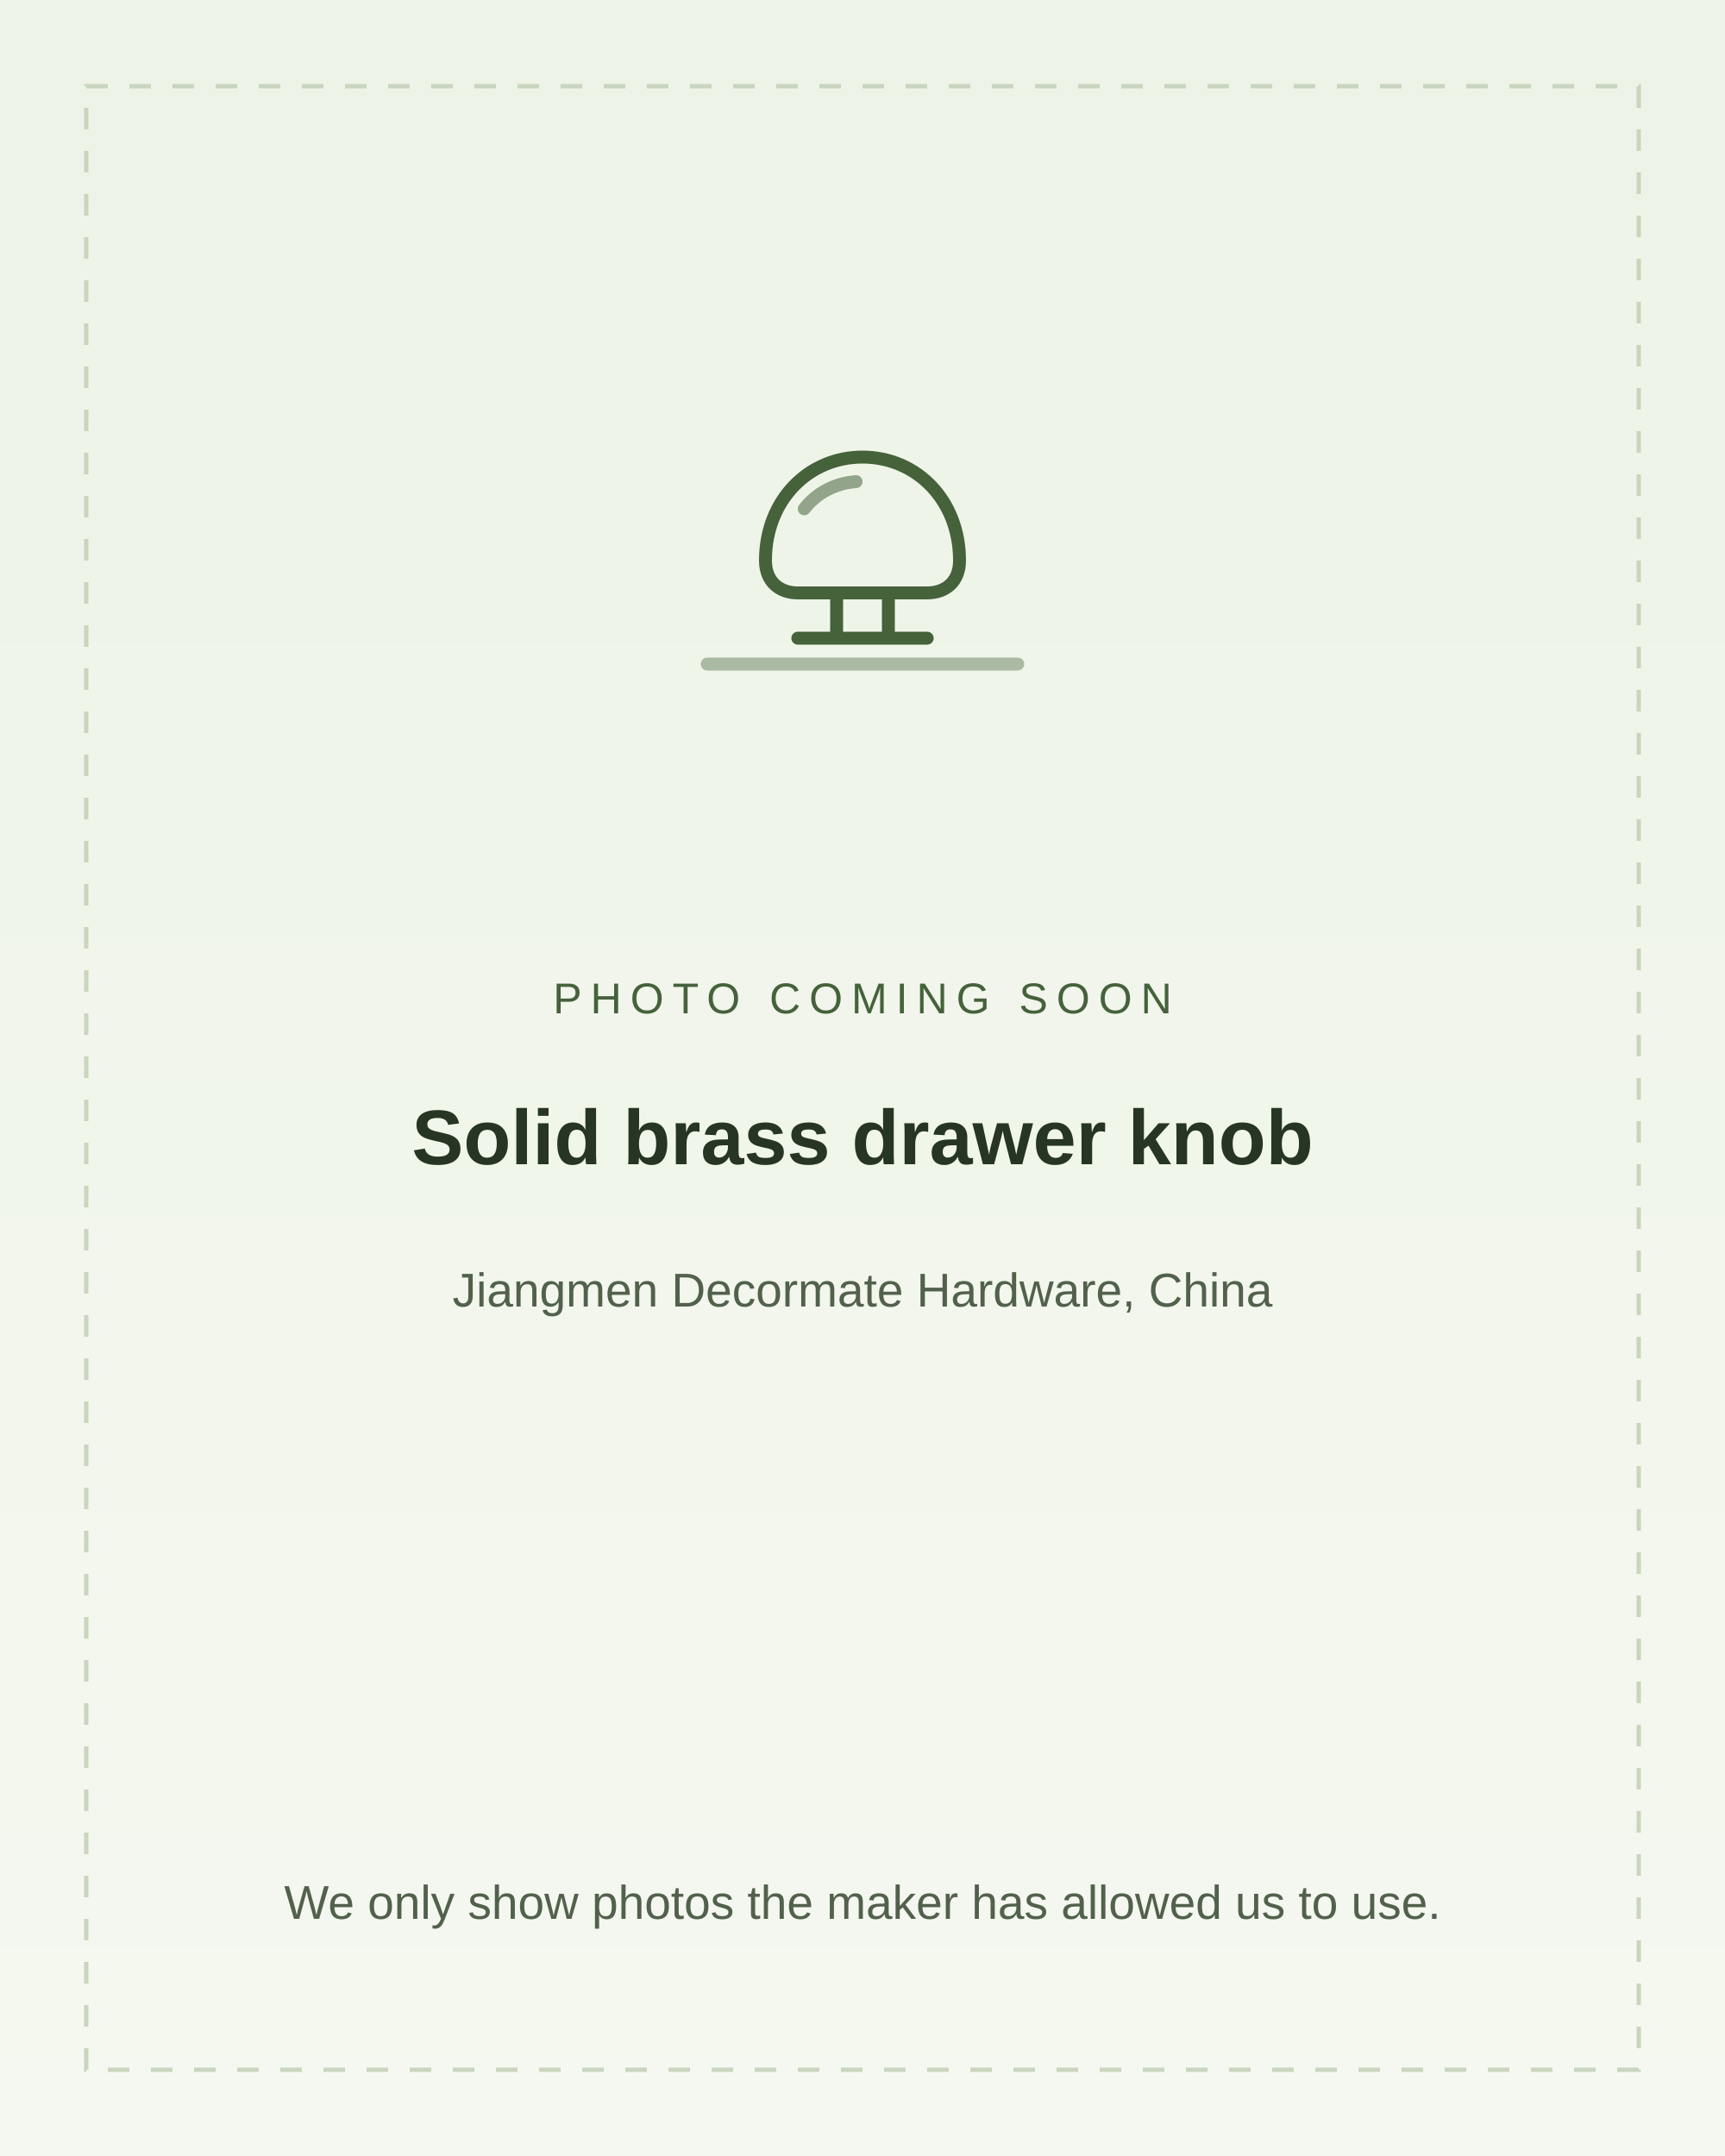
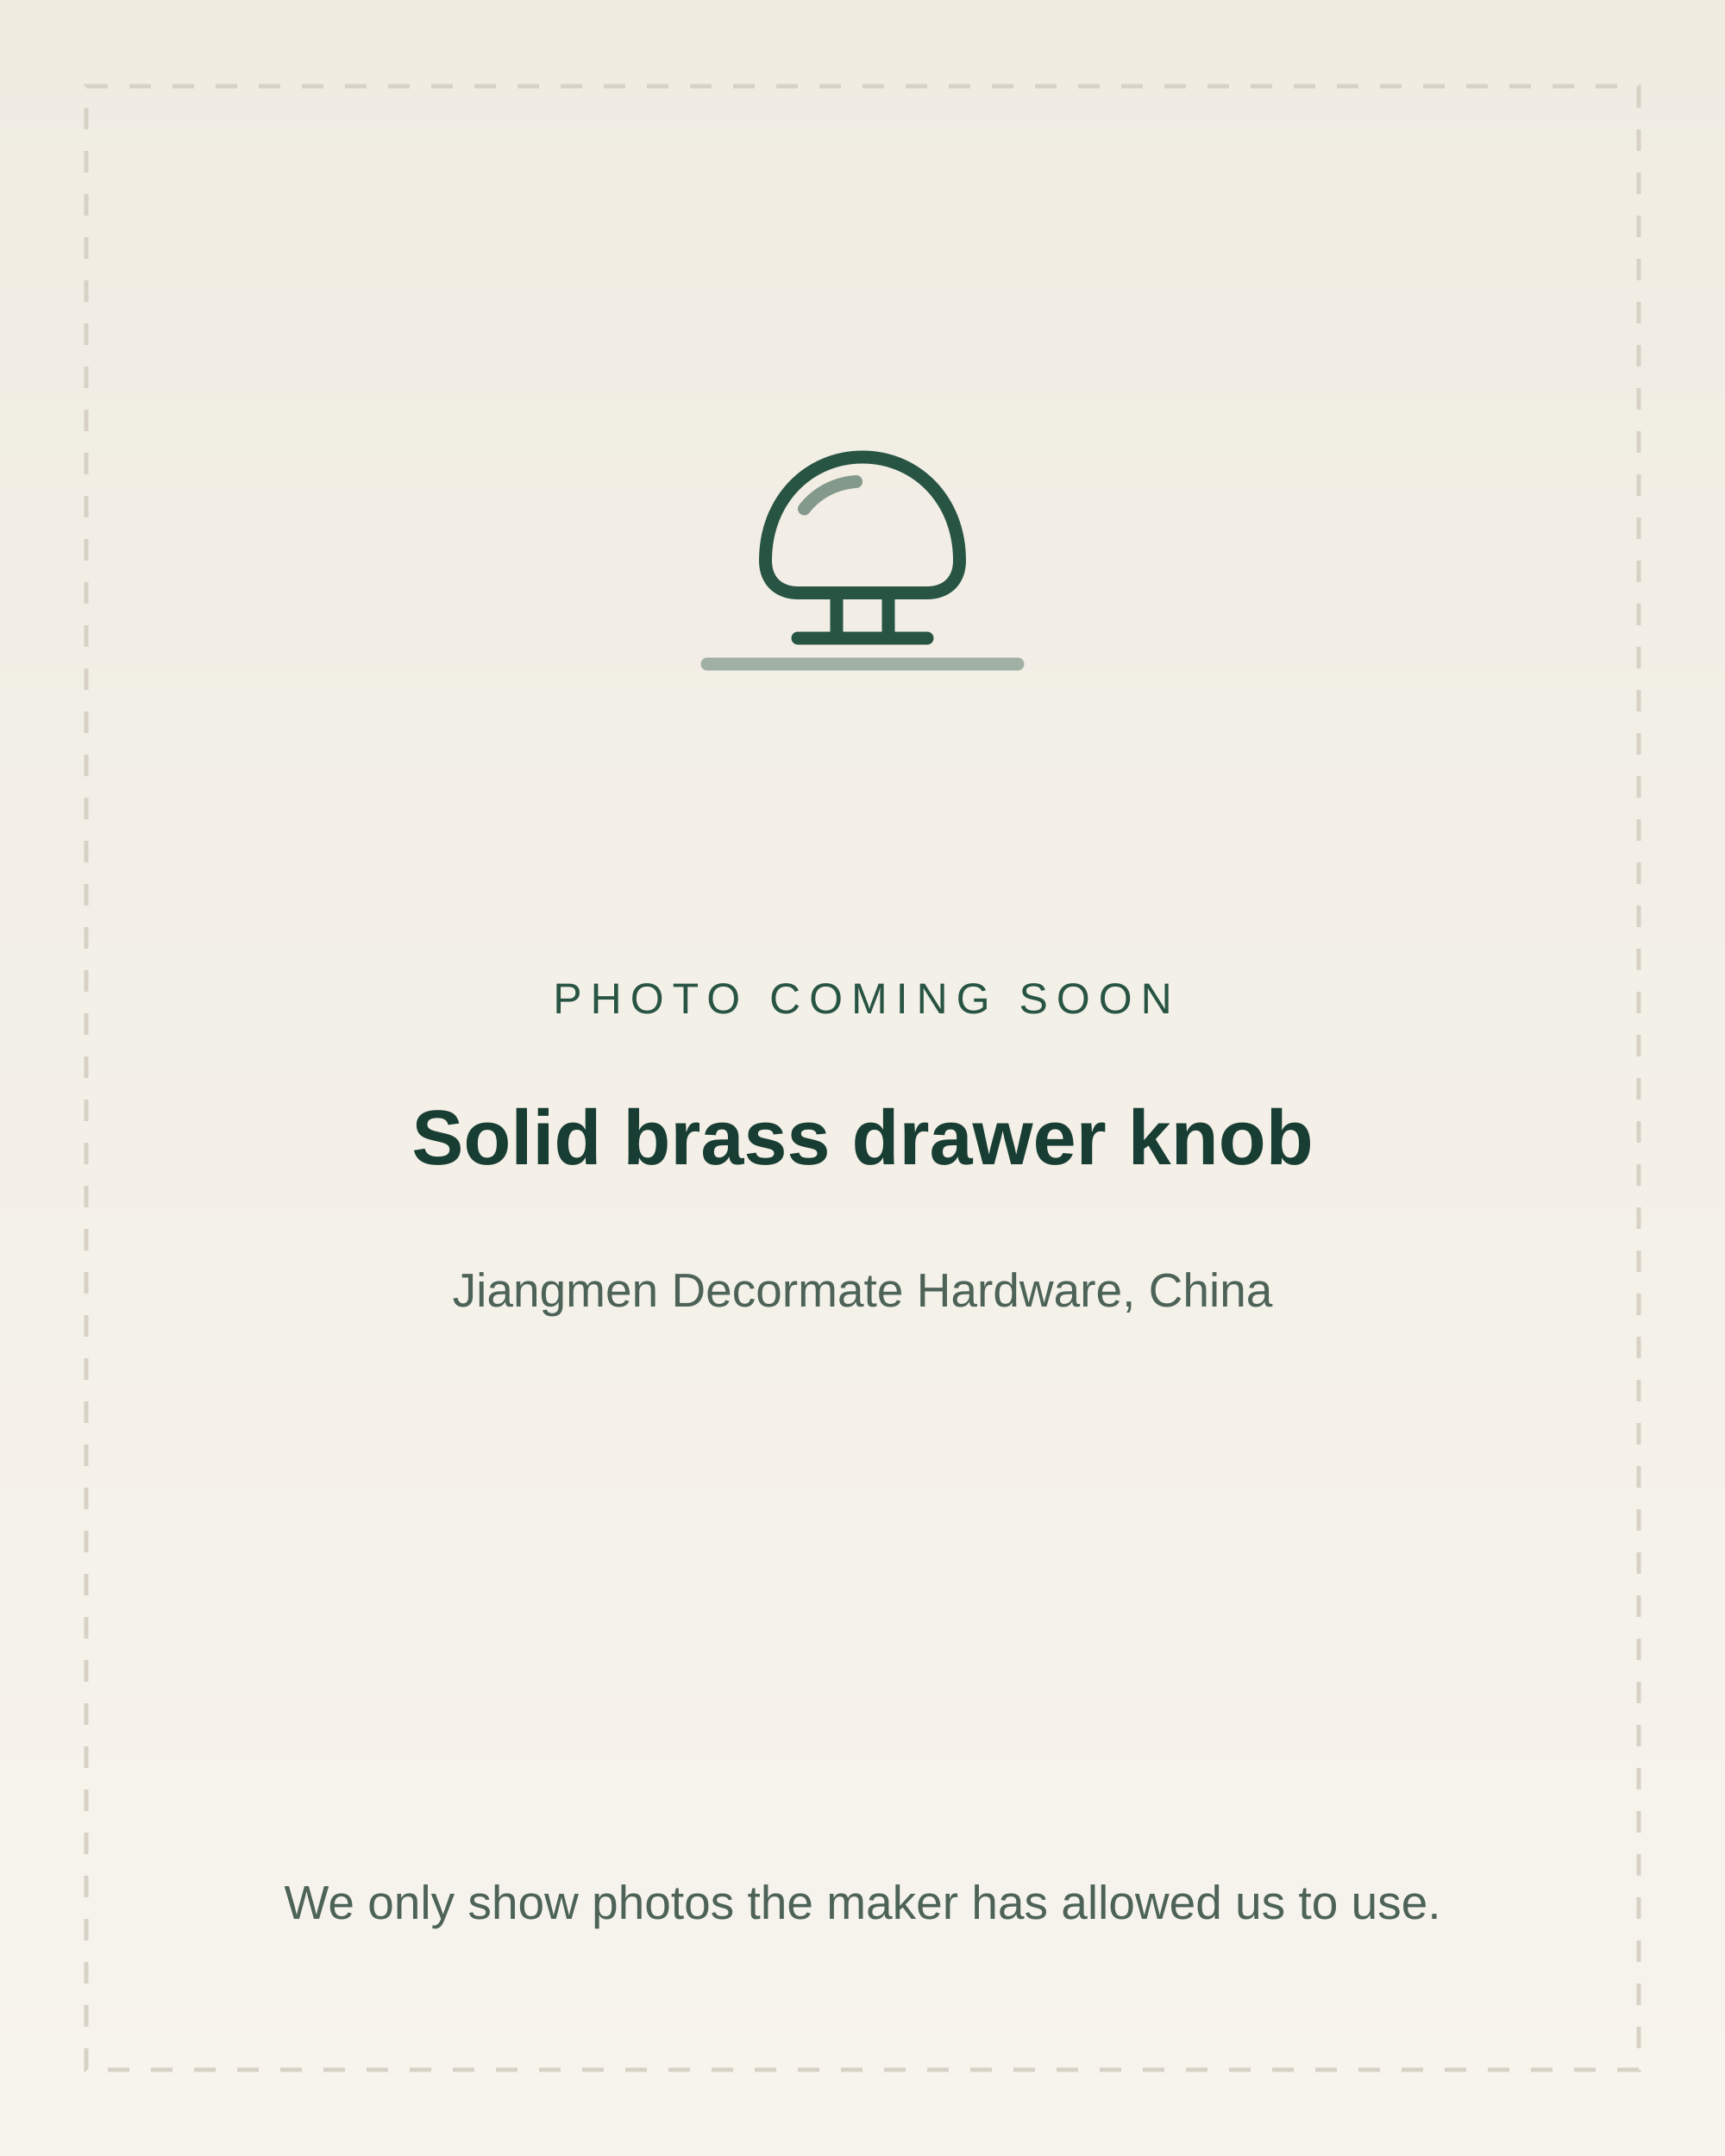
<svg xmlns="http://www.w3.org/2000/svg" viewBox="0 0 800 1000" width="800" height="1000">
  <defs>
    <linearGradient id="bg" x1="0" y1="0" x2="0" y2="1">
-       <stop offset="0" stop-color="#edf3e6" />
-       <stop offset="1" stop-color="#f5f8f0" />
+       <stop offset="0" stop-color="#f0ece2" />
+       <stop offset="1" stop-color="#f7f4ed" />
    </linearGradient>
  </defs>
  <rect width="800" height="1000" fill="url(#bg)" />
-   <rect x="40" y="40" width="720" height="920" fill="none" stroke="#c9d5bf" stroke-width="2" stroke-dasharray="10 10" />
-   <g color="#45623b" transform="translate(304 170) scale(3)">
+   <rect x="40" y="40" width="720" height="920" fill="none" stroke="#d7d2c5" stroke-width="2" stroke-dasharray="10 10" />
+   <g color="#285444" transform="translate(304 170) scale(3)">
    <g fill="none" stroke="currentColor" stroke-width="2" stroke-linecap="round" stroke-linejoin="round">
      <path d="M17 30c0-9.4 6.7-16 15-16s15 6.6 15 16c0 3.3-2.2 5-5 5H22c-2.8 0-5-1.7-5-5z" />
      <path d="M23 22c2-2.6 5-4 8-4.2" stroke-opacity=".55" />
      <path d="M28 35v7M36 35v7M22 42h20" />
      <path d="M8 46h48" stroke-opacity=".4" />
    </g>
  </g>
-   <text x="400" y="470" text-anchor="middle" fill="#45623b" font-family="Work Sans, Arial, sans-serif" font-size="20" letter-spacing="4">PHOTO COMING SOON</text>
-   <text x="400" y="540" text-anchor="middle" fill="#273524" font-family="Work Sans, Arial, sans-serif" font-size="36" font-weight="700">Solid brass drawer knob</text>
-   <text x="400" y="606" text-anchor="middle" fill="#52614c" font-family="Work Sans, Arial, sans-serif" font-size="22">Jiangmen Decormate Hardware, China</text>
-   <text x="400" y="890" text-anchor="middle" fill="#52614c" font-family="Work Sans, Arial, sans-serif" font-size="22">We only show photos the maker has allowed us to use.</text>
+   <text x="400" y="470" text-anchor="middle" fill="#285444" font-family="DM Sans, Arial, sans-serif" font-size="20" letter-spacing="4">PHOTO COMING SOON</text>
+   <text x="400" y="540" text-anchor="middle" fill="#183d32" font-family="DM Sans, Arial, sans-serif" font-size="36" font-weight="700">Solid brass drawer knob</text>
+   <text x="400" y="606" text-anchor="middle" fill="#4d6358" font-family="DM Sans, Arial, sans-serif" font-size="22">Jiangmen Decormate Hardware, China</text>
+   <text x="400" y="890" text-anchor="middle" fill="#4d6358" font-family="DM Sans, Arial, sans-serif" font-size="22">We only show photos the maker has allowed us to use.</text>
</svg>
